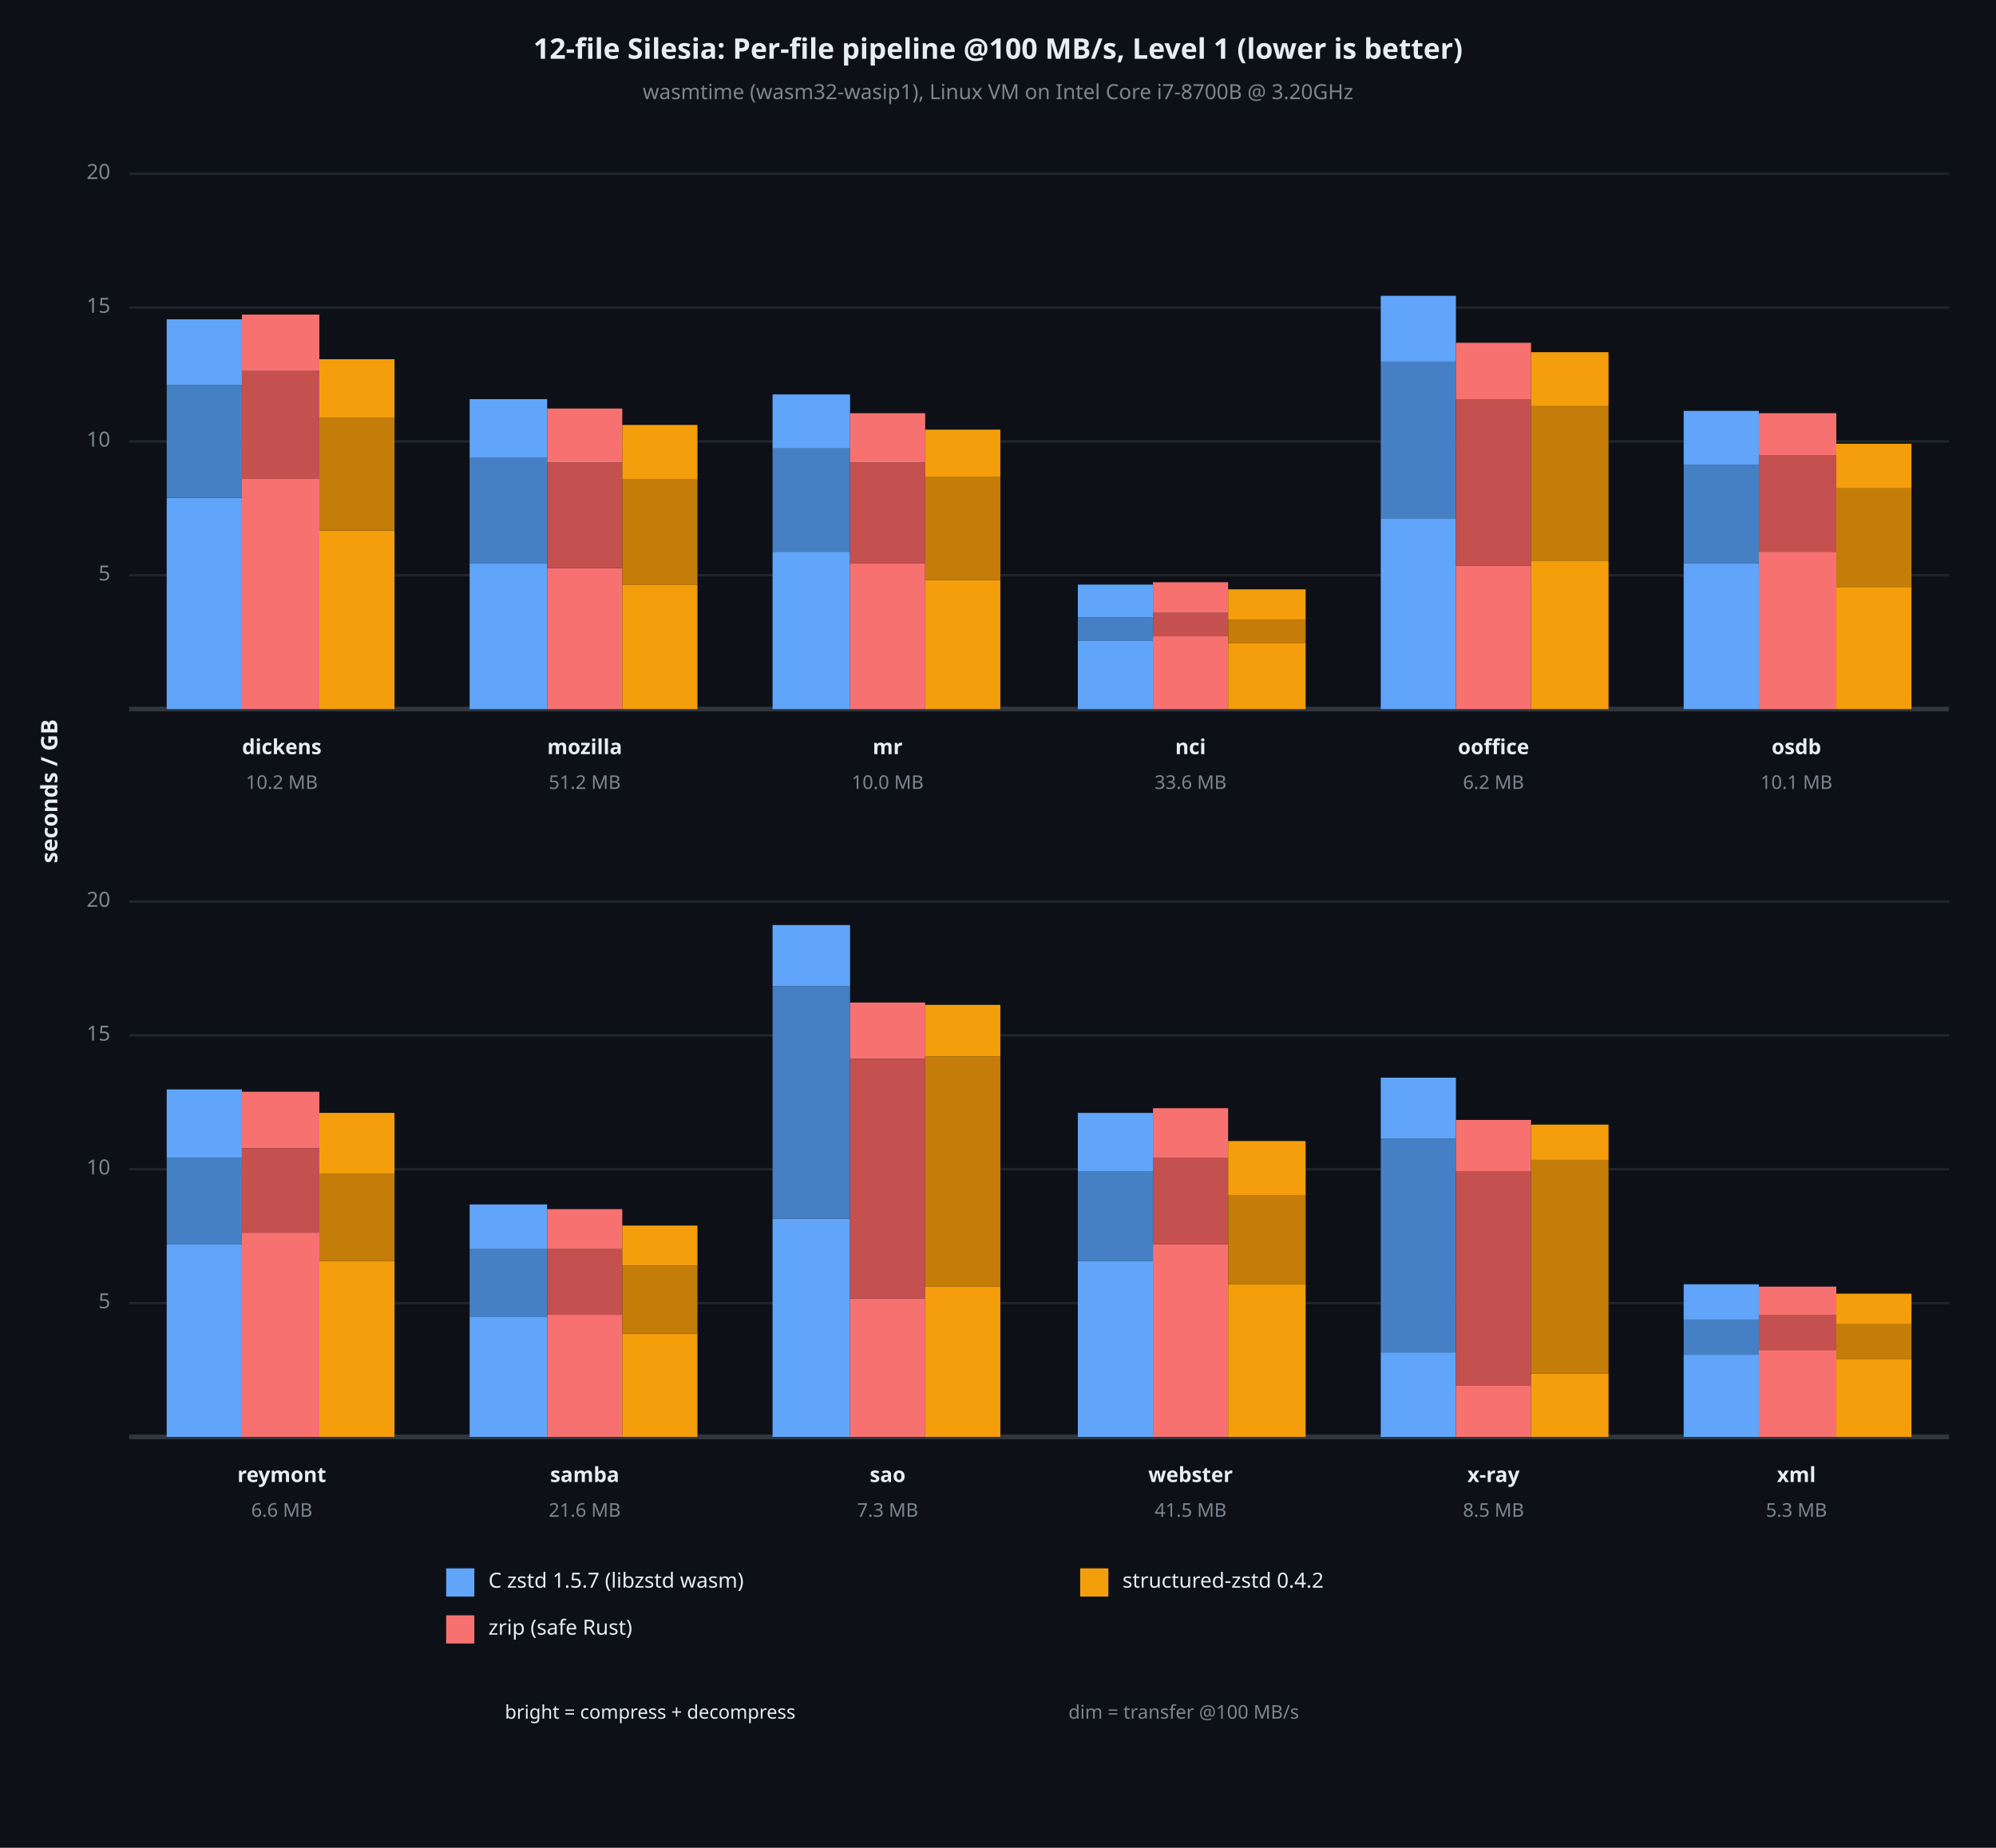
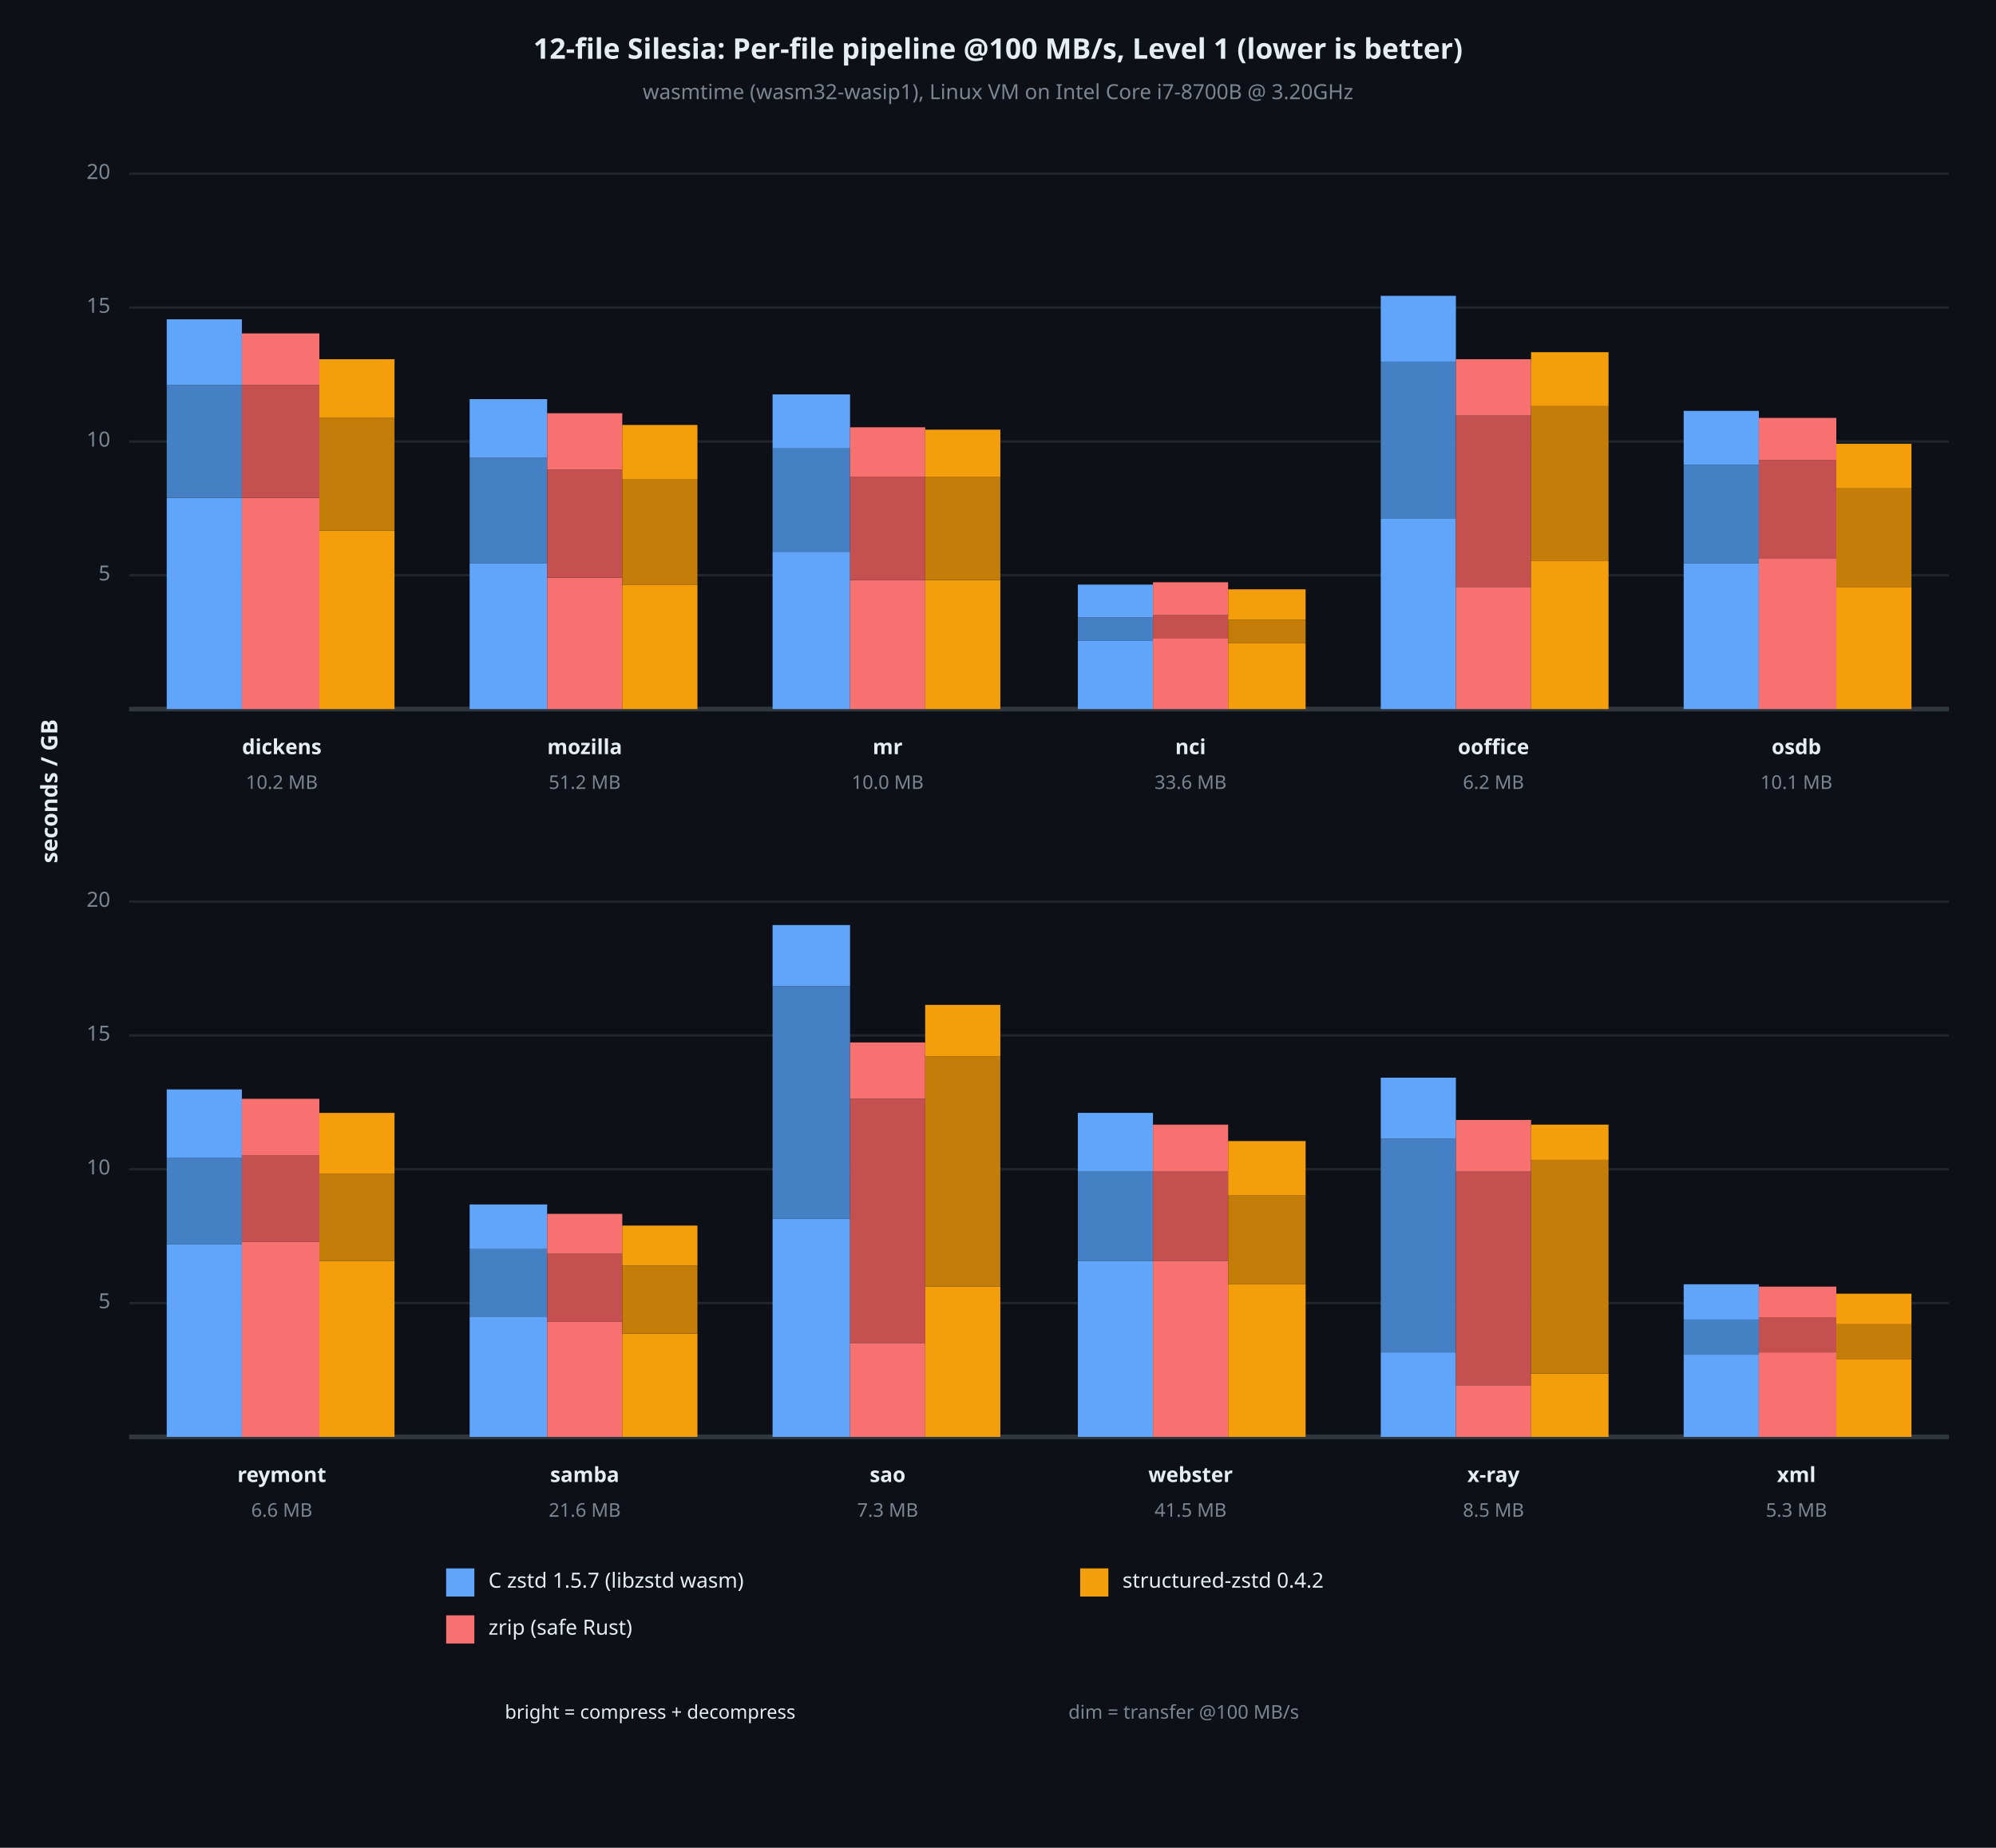
<svg xmlns="http://www.w3.org/2000/svg" viewBox="0 0 850 787" font-family="system-ui, -apple-system, sans-serif">
  <rect x="0" y="0" width="850" height="787" opacity="1" fill="#0D1117" stroke="none" />
  <text x="425" y="22" dy="0.5ex" text-anchor="middle" font-family="sans-serif" font-size="12.097" opacity="1" fill="#E6EDF3" font-weight="bold">
12-file Silesia: Per-file pipeline @100 MB/s, Level 1 (lower is better)
</text>
  <text x="425" y="40" dy="0.5ex" text-anchor="middle" font-family="sans-serif" font-size="8.871" opacity="1" fill="#7D8590">
wasmtime (wasm32-wasip1), Linux VM on Intel Core i7-8700B @ 3.20GHz
</text>
  <text x="22" y="337" dy="0.5ex" text-anchor="middle" font-family="sans-serif" font-size="9.677" opacity="1" fill="#E6EDF3" font-weight="bold" transform="rotate(270, 22, 337)">
seconds / GB
</text>
  <polyline fill="none" opacity="1" stroke="#21262D" stroke-width="1" points="55,245 830,245 " />
  <text x="47" y="245" dy="0.5ex" text-anchor="end" font-family="sans-serif" font-size="8.871" opacity="1" fill="#7D8590">
5
</text>
  <polyline fill="none" opacity="1" stroke="#21262D" stroke-width="1" points="55,188 830,188 " />
  <text x="47" y="188" dy="0.5ex" text-anchor="end" font-family="sans-serif" font-size="8.871" opacity="1" fill="#7D8590">
10
</text>
  <polyline fill="none" opacity="1" stroke="#21262D" stroke-width="1" points="55,131 830,131 " />
  <text x="47" y="131" dy="0.5ex" text-anchor="end" font-family="sans-serif" font-size="8.871" opacity="1" fill="#7D8590">
15
</text>
  <polyline fill="none" opacity="1" stroke="#21262D" stroke-width="1" points="55,74 830,74 " />
  <text x="47" y="74" dy="0.5ex" text-anchor="end" font-family="sans-serif" font-size="8.871" opacity="1" fill="#7D8590">
20
</text>
  <polyline fill="none" opacity="1" stroke="#30363D" stroke-width="2" points="55,302 830,302 " />
  <rect x="71" y="212" width="32" height="90" opacity="1" fill="#60A5FA" stroke="none" />
  <rect x="71" y="164" width="32" height="48" opacity="1" fill="#4680C4" stroke="none" />
  <rect x="71" y="136" width="32" height="28" opacity="1" fill="#60A5FA" stroke="none" />
-   <rect x="103" y="204" width="33" height="98" opacity="1" fill="#F87171" stroke="none" />
-   <rect x="103" y="158" width="33" height="46" opacity="1" fill="#C45050" stroke="none" />
-   <rect x="103" y="134" width="33" height="24" opacity="1" fill="#F87171" stroke="none" />
+   <rect x="103" y="212" width="33" height="90" opacity="1" fill="#F87171" stroke="none" />
+   <rect x="103" y="164" width="33" height="48" opacity="1" fill="#C45050" stroke="none" />
+   <rect x="103" y="142" width="33" height="22" opacity="1" fill="#F87171" stroke="none" />
  <rect x="136" y="226" width="32" height="76" opacity="1" fill="#F59E0B" stroke="none" />
  <rect x="136" y="178" width="32" height="48" opacity="1" fill="#C47D08" stroke="none" />
  <rect x="136" y="153" width="32" height="25" opacity="1" fill="#F59E0B" stroke="none" />
  <text x="120" y="319" dy="0.5ex" text-anchor="middle" font-family="sans-serif" font-size="8.871" opacity="1" fill="#E6EDF3" font-weight="bold">
dickens
</text>
  <text x="120" y="334" dy="0.5ex" text-anchor="middle" font-family="sans-serif" font-size="8.065" opacity="1" fill="#7D8590">
10.2 MB
</text>
  <rect x="200" y="240" width="33" height="62" opacity="1" fill="#60A5FA" stroke="none" />
  <rect x="200" y="195" width="33" height="45" opacity="1" fill="#4680C4" stroke="none" />
  <rect x="200" y="170" width="33" height="25" opacity="1" fill="#60A5FA" stroke="none" />
-   <rect x="233" y="242" width="32" height="60" opacity="1" fill="#F87171" stroke="none" />
-   <rect x="233" y="197" width="32" height="45" opacity="1" fill="#C45050" stroke="none" />
-   <rect x="233" y="174" width="32" height="23" opacity="1" fill="#F87171" stroke="none" />
+   <rect x="233" y="246" width="32" height="56" opacity="1" fill="#F87171" stroke="none" />
+   <rect x="233" y="200" width="32" height="46" opacity="1" fill="#C45050" stroke="none" />
+   <rect x="233" y="176" width="32" height="24" opacity="1" fill="#F87171" stroke="none" />
  <rect x="265" y="249" width="32" height="53" opacity="1" fill="#F59E0B" stroke="none" />
  <rect x="265" y="204" width="32" height="45" opacity="1" fill="#C47D08" stroke="none" />
  <rect x="265" y="181" width="32" height="23" opacity="1" fill="#F59E0B" stroke="none" />
  <text x="249" y="319" dy="0.5ex" text-anchor="middle" font-family="sans-serif" font-size="8.871" opacity="1" fill="#E6EDF3" font-weight="bold">
mozilla
</text>
  <text x="249" y="334" dy="0.5ex" text-anchor="middle" font-family="sans-serif" font-size="8.065" opacity="1" fill="#7D8590">
51.2 MB
</text>
  <rect x="329" y="235" width="33" height="67" opacity="1" fill="#60A5FA" stroke="none" />
  <rect x="329" y="191" width="33" height="44" opacity="1" fill="#4680C4" stroke="none" />
  <rect x="329" y="168" width="33" height="23" opacity="1" fill="#60A5FA" stroke="none" />
-   <rect x="362" y="240" width="32" height="62" opacity="1" fill="#F87171" stroke="none" />
-   <rect x="362" y="197" width="32" height="43" opacity="1" fill="#C45050" stroke="none" />
-   <rect x="362" y="176" width="32" height="21" opacity="1" fill="#F87171" stroke="none" />
+   <rect x="362" y="247" width="32" height="55" opacity="1" fill="#F87171" stroke="none" />
+   <rect x="362" y="203" width="32" height="44" opacity="1" fill="#C45050" stroke="none" />
+   <rect x="362" y="182" width="32" height="21" opacity="1" fill="#F87171" stroke="none" />
  <rect x="394" y="247" width="32" height="55" opacity="1" fill="#F59E0B" stroke="none" />
  <rect x="394" y="203" width="32" height="44" opacity="1" fill="#C47D08" stroke="none" />
  <rect x="394" y="183" width="32" height="20" opacity="1" fill="#F59E0B" stroke="none" />
  <text x="378" y="319" dy="0.5ex" text-anchor="middle" font-family="sans-serif" font-size="8.871" opacity="1" fill="#E6EDF3" font-weight="bold">
mr
</text>
  <text x="378" y="334" dy="0.5ex" text-anchor="middle" font-family="sans-serif" font-size="8.065" opacity="1" fill="#7D8590">
10.0 MB
</text>
  <rect x="459" y="273" width="32" height="29" opacity="1" fill="#60A5FA" stroke="none" />
  <rect x="459" y="263" width="32" height="10" opacity="1" fill="#4680C4" stroke="none" />
  <rect x="459" y="249" width="32" height="14" opacity="1" fill="#60A5FA" stroke="none" />
-   <rect x="491" y="271" width="32" height="31" opacity="1" fill="#F87171" stroke="none" />
-   <rect x="491" y="261" width="32" height="10" opacity="1" fill="#C45050" stroke="none" />
-   <rect x="491" y="248" width="32" height="13" opacity="1" fill="#F87171" stroke="none" />
+   <rect x="491" y="272" width="32" height="30" opacity="1" fill="#F87171" stroke="none" />
+   <rect x="491" y="262" width="32" height="10" opacity="1" fill="#C45050" stroke="none" />
+   <rect x="491" y="248" width="32" height="14" opacity="1" fill="#F87171" stroke="none" />
  <rect x="523" y="274" width="33" height="28" opacity="1" fill="#F59E0B" stroke="none" />
  <rect x="523" y="264" width="33" height="10" opacity="1" fill="#C47D08" stroke="none" />
  <rect x="523" y="251" width="33" height="13" opacity="1" fill="#F59E0B" stroke="none" />
  <text x="507" y="319" dy="0.5ex" text-anchor="middle" font-family="sans-serif" font-size="8.871" opacity="1" fill="#E6EDF3" font-weight="bold">
nci
</text>
  <text x="507" y="334" dy="0.5ex" text-anchor="middle" font-family="sans-serif" font-size="8.065" opacity="1" fill="#7D8590">
33.6 MB
</text>
  <rect x="588" y="221" width="32" height="81" opacity="1" fill="#60A5FA" stroke="none" />
  <rect x="588" y="154" width="32" height="67" opacity="1" fill="#4680C4" stroke="none" />
  <rect x="588" y="126" width="32" height="28" opacity="1" fill="#60A5FA" stroke="none" />
-   <rect x="620" y="241" width="32" height="61" opacity="1" fill="#F87171" stroke="none" />
-   <rect x="620" y="170" width="32" height="71" opacity="1" fill="#C45050" stroke="none" />
-   <rect x="620" y="146" width="32" height="24" opacity="1" fill="#F87171" stroke="none" />
+   <rect x="620" y="250" width="32" height="52" opacity="1" fill="#F87171" stroke="none" />
+   <rect x="620" y="177" width="32" height="73" opacity="1" fill="#C45050" stroke="none" />
+   <rect x="620" y="153" width="32" height="24" opacity="1" fill="#F87171" stroke="none" />
  <rect x="652" y="239" width="33" height="63" opacity="1" fill="#F59E0B" stroke="none" />
  <rect x="652" y="173" width="33" height="66" opacity="1" fill="#C47D08" stroke="none" />
  <rect x="652" y="150" width="33" height="23" opacity="1" fill="#F59E0B" stroke="none" />
  <text x="636" y="319" dy="0.5ex" text-anchor="middle" font-family="sans-serif" font-size="8.871" opacity="1" fill="#E6EDF3" font-weight="bold">
ooffice
</text>
  <text x="636" y="334" dy="0.5ex" text-anchor="middle" font-family="sans-serif" font-size="8.065" opacity="1" fill="#7D8590">
6.2 MB
</text>
  <rect x="717" y="240" width="32" height="62" opacity="1" fill="#60A5FA" stroke="none" />
  <rect x="717" y="198" width="32" height="42" opacity="1" fill="#4680C4" stroke="none" />
  <rect x="717" y="175" width="32" height="23" opacity="1" fill="#60A5FA" stroke="none" />
-   <rect x="749" y="235" width="33" height="67" opacity="1" fill="#F87171" stroke="none" />
-   <rect x="749" y="194" width="33" height="41" opacity="1" fill="#C45050" stroke="none" />
-   <rect x="749" y="176" width="33" height="18" opacity="1" fill="#F87171" stroke="none" />
+   <rect x="749" y="238" width="33" height="64" opacity="1" fill="#F87171" stroke="none" />
+   <rect x="749" y="196" width="33" height="42" opacity="1" fill="#C45050" stroke="none" />
+   <rect x="749" y="178" width="33" height="18" opacity="1" fill="#F87171" stroke="none" />
  <rect x="782" y="250" width="32" height="52" opacity="1" fill="#F59E0B" stroke="none" />
  <rect x="782" y="208" width="32" height="42" opacity="1" fill="#C47D08" stroke="none" />
  <rect x="782" y="189" width="32" height="19" opacity="1" fill="#F59E0B" stroke="none" />
  <text x="765" y="319" dy="0.5ex" text-anchor="middle" font-family="sans-serif" font-size="8.871" opacity="1" fill="#E6EDF3" font-weight="bold">
osdb
</text>
  <text x="765" y="334" dy="0.5ex" text-anchor="middle" font-family="sans-serif" font-size="8.065" opacity="1" fill="#7D8590">
10.1 MB
</text>
  <polyline fill="none" opacity="1" stroke="#21262D" stroke-width="1" points="55,555 830,555 " />
  <text x="47" y="555" dy="0.5ex" text-anchor="end" font-family="sans-serif" font-size="8.871" opacity="1" fill="#7D8590">
5
</text>
  <polyline fill="none" opacity="1" stroke="#21262D" stroke-width="1" points="55,498 830,498 " />
  <text x="47" y="498" dy="0.5ex" text-anchor="end" font-family="sans-serif" font-size="8.871" opacity="1" fill="#7D8590">
10
</text>
  <polyline fill="none" opacity="1" stroke="#21262D" stroke-width="1" points="55,441 830,441 " />
  <text x="47" y="441" dy="0.5ex" text-anchor="end" font-family="sans-serif" font-size="8.871" opacity="1" fill="#7D8590">
15
</text>
  <polyline fill="none" opacity="1" stroke="#21262D" stroke-width="1" points="55,384 830,384 " />
  <text x="47" y="384" dy="0.5ex" text-anchor="end" font-family="sans-serif" font-size="8.871" opacity="1" fill="#7D8590">
20
</text>
  <polyline fill="none" opacity="1" stroke="#30363D" stroke-width="2" points="55,612 830,612 " />
  <rect x="71" y="530" width="32" height="82" opacity="1" fill="#60A5FA" stroke="none" />
  <rect x="71" y="493" width="32" height="37" opacity="1" fill="#4680C4" stroke="none" />
  <rect x="71" y="464" width="32" height="29" opacity="1" fill="#60A5FA" stroke="none" />
-   <rect x="103" y="525" width="33" height="87" opacity="1" fill="#F87171" stroke="none" />
-   <rect x="103" y="489" width="33" height="36" opacity="1" fill="#C45050" stroke="none" />
-   <rect x="103" y="465" width="33" height="24" opacity="1" fill="#F87171" stroke="none" />
+   <rect x="103" y="529" width="33" height="83" opacity="1" fill="#F87171" stroke="none" />
+   <rect x="103" y="492" width="33" height="37" opacity="1" fill="#C45050" stroke="none" />
+   <rect x="103" y="468" width="33" height="24" opacity="1" fill="#F87171" stroke="none" />
  <rect x="136" y="537" width="32" height="75" opacity="1" fill="#F59E0B" stroke="none" />
  <rect x="136" y="500" width="32" height="37" opacity="1" fill="#C47D08" stroke="none" />
  <rect x="136" y="474" width="32" height="26" opacity="1" fill="#F59E0B" stroke="none" />
  <text x="120" y="629" dy="0.5ex" text-anchor="middle" font-family="sans-serif" font-size="8.871" opacity="1" fill="#E6EDF3" font-weight="bold">
reymont
</text>
  <text x="120" y="644" dy="0.5ex" text-anchor="middle" font-family="sans-serif" font-size="8.065" opacity="1" fill="#7D8590">
6.6 MB
</text>
  <rect x="200" y="561" width="33" height="51" opacity="1" fill="#60A5FA" stroke="none" />
  <rect x="200" y="532" width="33" height="29" opacity="1" fill="#4680C4" stroke="none" />
  <rect x="200" y="513" width="33" height="19" opacity="1" fill="#60A5FA" stroke="none" />
-   <rect x="233" y="560" width="32" height="52" opacity="1" fill="#F87171" stroke="none" />
-   <rect x="233" y="532" width="32" height="28" opacity="1" fill="#C45050" stroke="none" />
-   <rect x="233" y="515" width="32" height="17" opacity="1" fill="#F87171" stroke="none" />
+   <rect x="233" y="563" width="32" height="49" opacity="1" fill="#F87171" stroke="none" />
+   <rect x="233" y="534" width="32" height="29" opacity="1" fill="#C45050" stroke="none" />
+   <rect x="233" y="517" width="32" height="17" opacity="1" fill="#F87171" stroke="none" />
  <rect x="265" y="568" width="32" height="44" opacity="1" fill="#F59E0B" stroke="none" />
  <rect x="265" y="539" width="32" height="29" opacity="1" fill="#C47D08" stroke="none" />
  <rect x="265" y="522" width="32" height="17" opacity="1" fill="#F59E0B" stroke="none" />
  <text x="249" y="629" dy="0.5ex" text-anchor="middle" font-family="sans-serif" font-size="8.871" opacity="1" fill="#E6EDF3" font-weight="bold">
samba
</text>
  <text x="249" y="644" dy="0.5ex" text-anchor="middle" font-family="sans-serif" font-size="8.065" opacity="1" fill="#7D8590">
21.6 MB
</text>
  <rect x="329" y="519" width="33" height="93" opacity="1" fill="#60A5FA" stroke="none" />
  <rect x="329" y="420" width="33" height="99" opacity="1" fill="#4680C4" stroke="none" />
  <rect x="329" y="394" width="33" height="26" opacity="1" fill="#60A5FA" stroke="none" />
-   <rect x="362" y="553" width="32" height="59" opacity="1" fill="#F87171" stroke="none" />
-   <rect x="362" y="451" width="32" height="102" opacity="1" fill="#C45050" stroke="none" />
-   <rect x="362" y="427" width="32" height="24" opacity="1" fill="#F87171" stroke="none" />
+   <rect x="362" y="572" width="32" height="40" opacity="1" fill="#F87171" stroke="none" />
+   <rect x="362" y="468" width="32" height="104" opacity="1" fill="#C45050" stroke="none" />
+   <rect x="362" y="444" width="32" height="24" opacity="1" fill="#F87171" stroke="none" />
  <rect x="394" y="548" width="32" height="64" opacity="1" fill="#F59E0B" stroke="none" />
  <rect x="394" y="450" width="32" height="98" opacity="1" fill="#C47D08" stroke="none" />
  <rect x="394" y="428" width="32" height="22" opacity="1" fill="#F59E0B" stroke="none" />
  <text x="378" y="629" dy="0.5ex" text-anchor="middle" font-family="sans-serif" font-size="8.871" opacity="1" fill="#E6EDF3" font-weight="bold">
sao
</text>
  <text x="378" y="644" dy="0.5ex" text-anchor="middle" font-family="sans-serif" font-size="8.065" opacity="1" fill="#7D8590">
7.3 MB
</text>
  <rect x="459" y="537" width="32" height="75" opacity="1" fill="#60A5FA" stroke="none" />
  <rect x="459" y="499" width="32" height="38" opacity="1" fill="#4680C4" stroke="none" />
  <rect x="459" y="474" width="32" height="25" opacity="1" fill="#60A5FA" stroke="none" />
-   <rect x="491" y="530" width="32" height="82" opacity="1" fill="#F87171" stroke="none" />
-   <rect x="491" y="493" width="32" height="37" opacity="1" fill="#C45050" stroke="none" />
-   <rect x="491" y="472" width="32" height="21" opacity="1" fill="#F87171" stroke="none" />
+   <rect x="491" y="537" width="32" height="75" opacity="1" fill="#F87171" stroke="none" />
+   <rect x="491" y="499" width="32" height="38" opacity="1" fill="#C45050" stroke="none" />
+   <rect x="491" y="479" width="32" height="20" opacity="1" fill="#F87171" stroke="none" />
  <rect x="523" y="547" width="33" height="65" opacity="1" fill="#F59E0B" stroke="none" />
  <rect x="523" y="509" width="33" height="38" opacity="1" fill="#C47D08" stroke="none" />
  <rect x="523" y="486" width="33" height="23" opacity="1" fill="#F59E0B" stroke="none" />
  <text x="507" y="629" dy="0.5ex" text-anchor="middle" font-family="sans-serif" font-size="8.871" opacity="1" fill="#E6EDF3" font-weight="bold">
webster
</text>
  <text x="507" y="644" dy="0.5ex" text-anchor="middle" font-family="sans-serif" font-size="8.065" opacity="1" fill="#7D8590">
41.5 MB
</text>
  <rect x="588" y="576" width="32" height="36" opacity="1" fill="#60A5FA" stroke="none" />
  <rect x="588" y="485" width="32" height="91" opacity="1" fill="#4680C4" stroke="none" />
  <rect x="588" y="459" width="32" height="26" opacity="1" fill="#60A5FA" stroke="none" />
  <rect x="620" y="590" width="32" height="22" opacity="1" fill="#F87171" stroke="none" />
  <rect x="620" y="499" width="32" height="91" opacity="1" fill="#C45050" stroke="none" />
  <rect x="620" y="477" width="32" height="22" opacity="1" fill="#F87171" stroke="none" />
  <rect x="652" y="585" width="33" height="27" opacity="1" fill="#F59E0B" stroke="none" />
  <rect x="652" y="494" width="33" height="91" opacity="1" fill="#C47D08" stroke="none" />
  <rect x="652" y="479" width="33" height="15" opacity="1" fill="#F59E0B" stroke="none" />
  <text x="636" y="629" dy="0.5ex" text-anchor="middle" font-family="sans-serif" font-size="8.871" opacity="1" fill="#E6EDF3" font-weight="bold">
x-ray
</text>
  <text x="636" y="644" dy="0.5ex" text-anchor="middle" font-family="sans-serif" font-size="8.065" opacity="1" fill="#7D8590">
8.5 MB
</text>
  <rect x="717" y="577" width="32" height="35" opacity="1" fill="#60A5FA" stroke="none" />
  <rect x="717" y="562" width="32" height="15" opacity="1" fill="#4680C4" stroke="none" />
  <rect x="717" y="547" width="32" height="15" opacity="1" fill="#60A5FA" stroke="none" />
-   <rect x="749" y="575" width="33" height="37" opacity="1" fill="#F87171" stroke="none" />
-   <rect x="749" y="560" width="33" height="15" opacity="1" fill="#C45050" stroke="none" />
-   <rect x="749" y="548" width="33" height="12" opacity="1" fill="#F87171" stroke="none" />
+   <rect x="749" y="576" width="33" height="36" opacity="1" fill="#F87171" stroke="none" />
+   <rect x="749" y="561" width="33" height="15" opacity="1" fill="#C45050" stroke="none" />
+   <rect x="749" y="548" width="33" height="13" opacity="1" fill="#F87171" stroke="none" />
  <rect x="782" y="579" width="32" height="33" opacity="1" fill="#F59E0B" stroke="none" />
  <rect x="782" y="564" width="32" height="15" opacity="1" fill="#C47D08" stroke="none" />
  <rect x="782" y="551" width="32" height="13" opacity="1" fill="#F59E0B" stroke="none" />
  <text x="765" y="629" dy="0.5ex" text-anchor="middle" font-family="sans-serif" font-size="8.871" opacity="1" fill="#E6EDF3" font-weight="bold">
xml
</text>
  <text x="765" y="644" dy="0.5ex" text-anchor="middle" font-family="sans-serif" font-size="8.065" opacity="1" fill="#7D8590">
5.3 MB
</text>
  <rect x="190" y="668" width="12" height="12" opacity="1" fill="#60A5FA" stroke="none" />
  <text x="208" y="674" dy="0.5ex" text-anchor="start" font-family="sans-serif" font-size="8.871" opacity="1" fill="#E6EDF3">
C zstd 1.5.7 (libzstd wasm)
</text>
  <rect x="190" y="688" width="12" height="12" opacity="1" fill="#F87171" stroke="none" />
  <text x="208" y="694" dy="0.5ex" text-anchor="start" font-family="sans-serif" font-size="8.871" opacity="1" fill="#E6EDF3">
zrip (safe Rust)
</text>
  <rect x="460" y="668" width="12" height="12" opacity="1" fill="#F59E0B" stroke="none" />
  <text x="478" y="674" dy="0.5ex" text-anchor="start" font-family="sans-serif" font-size="8.871" opacity="1" fill="#E6EDF3">
structured-zstd 0.4.2
</text>
  <text x="215" y="730" dy="0.5ex" text-anchor="start" font-family="sans-serif" font-size="8.065" opacity="1" fill="#E6EDF3">
bright = compress + decompress
</text>
  <text x="455" y="730" dy="0.5ex" text-anchor="start" font-family="sans-serif" font-size="8.065" opacity="1" fill="#7D8590">
dim = transfer @100 MB/s
</text>
</svg>
